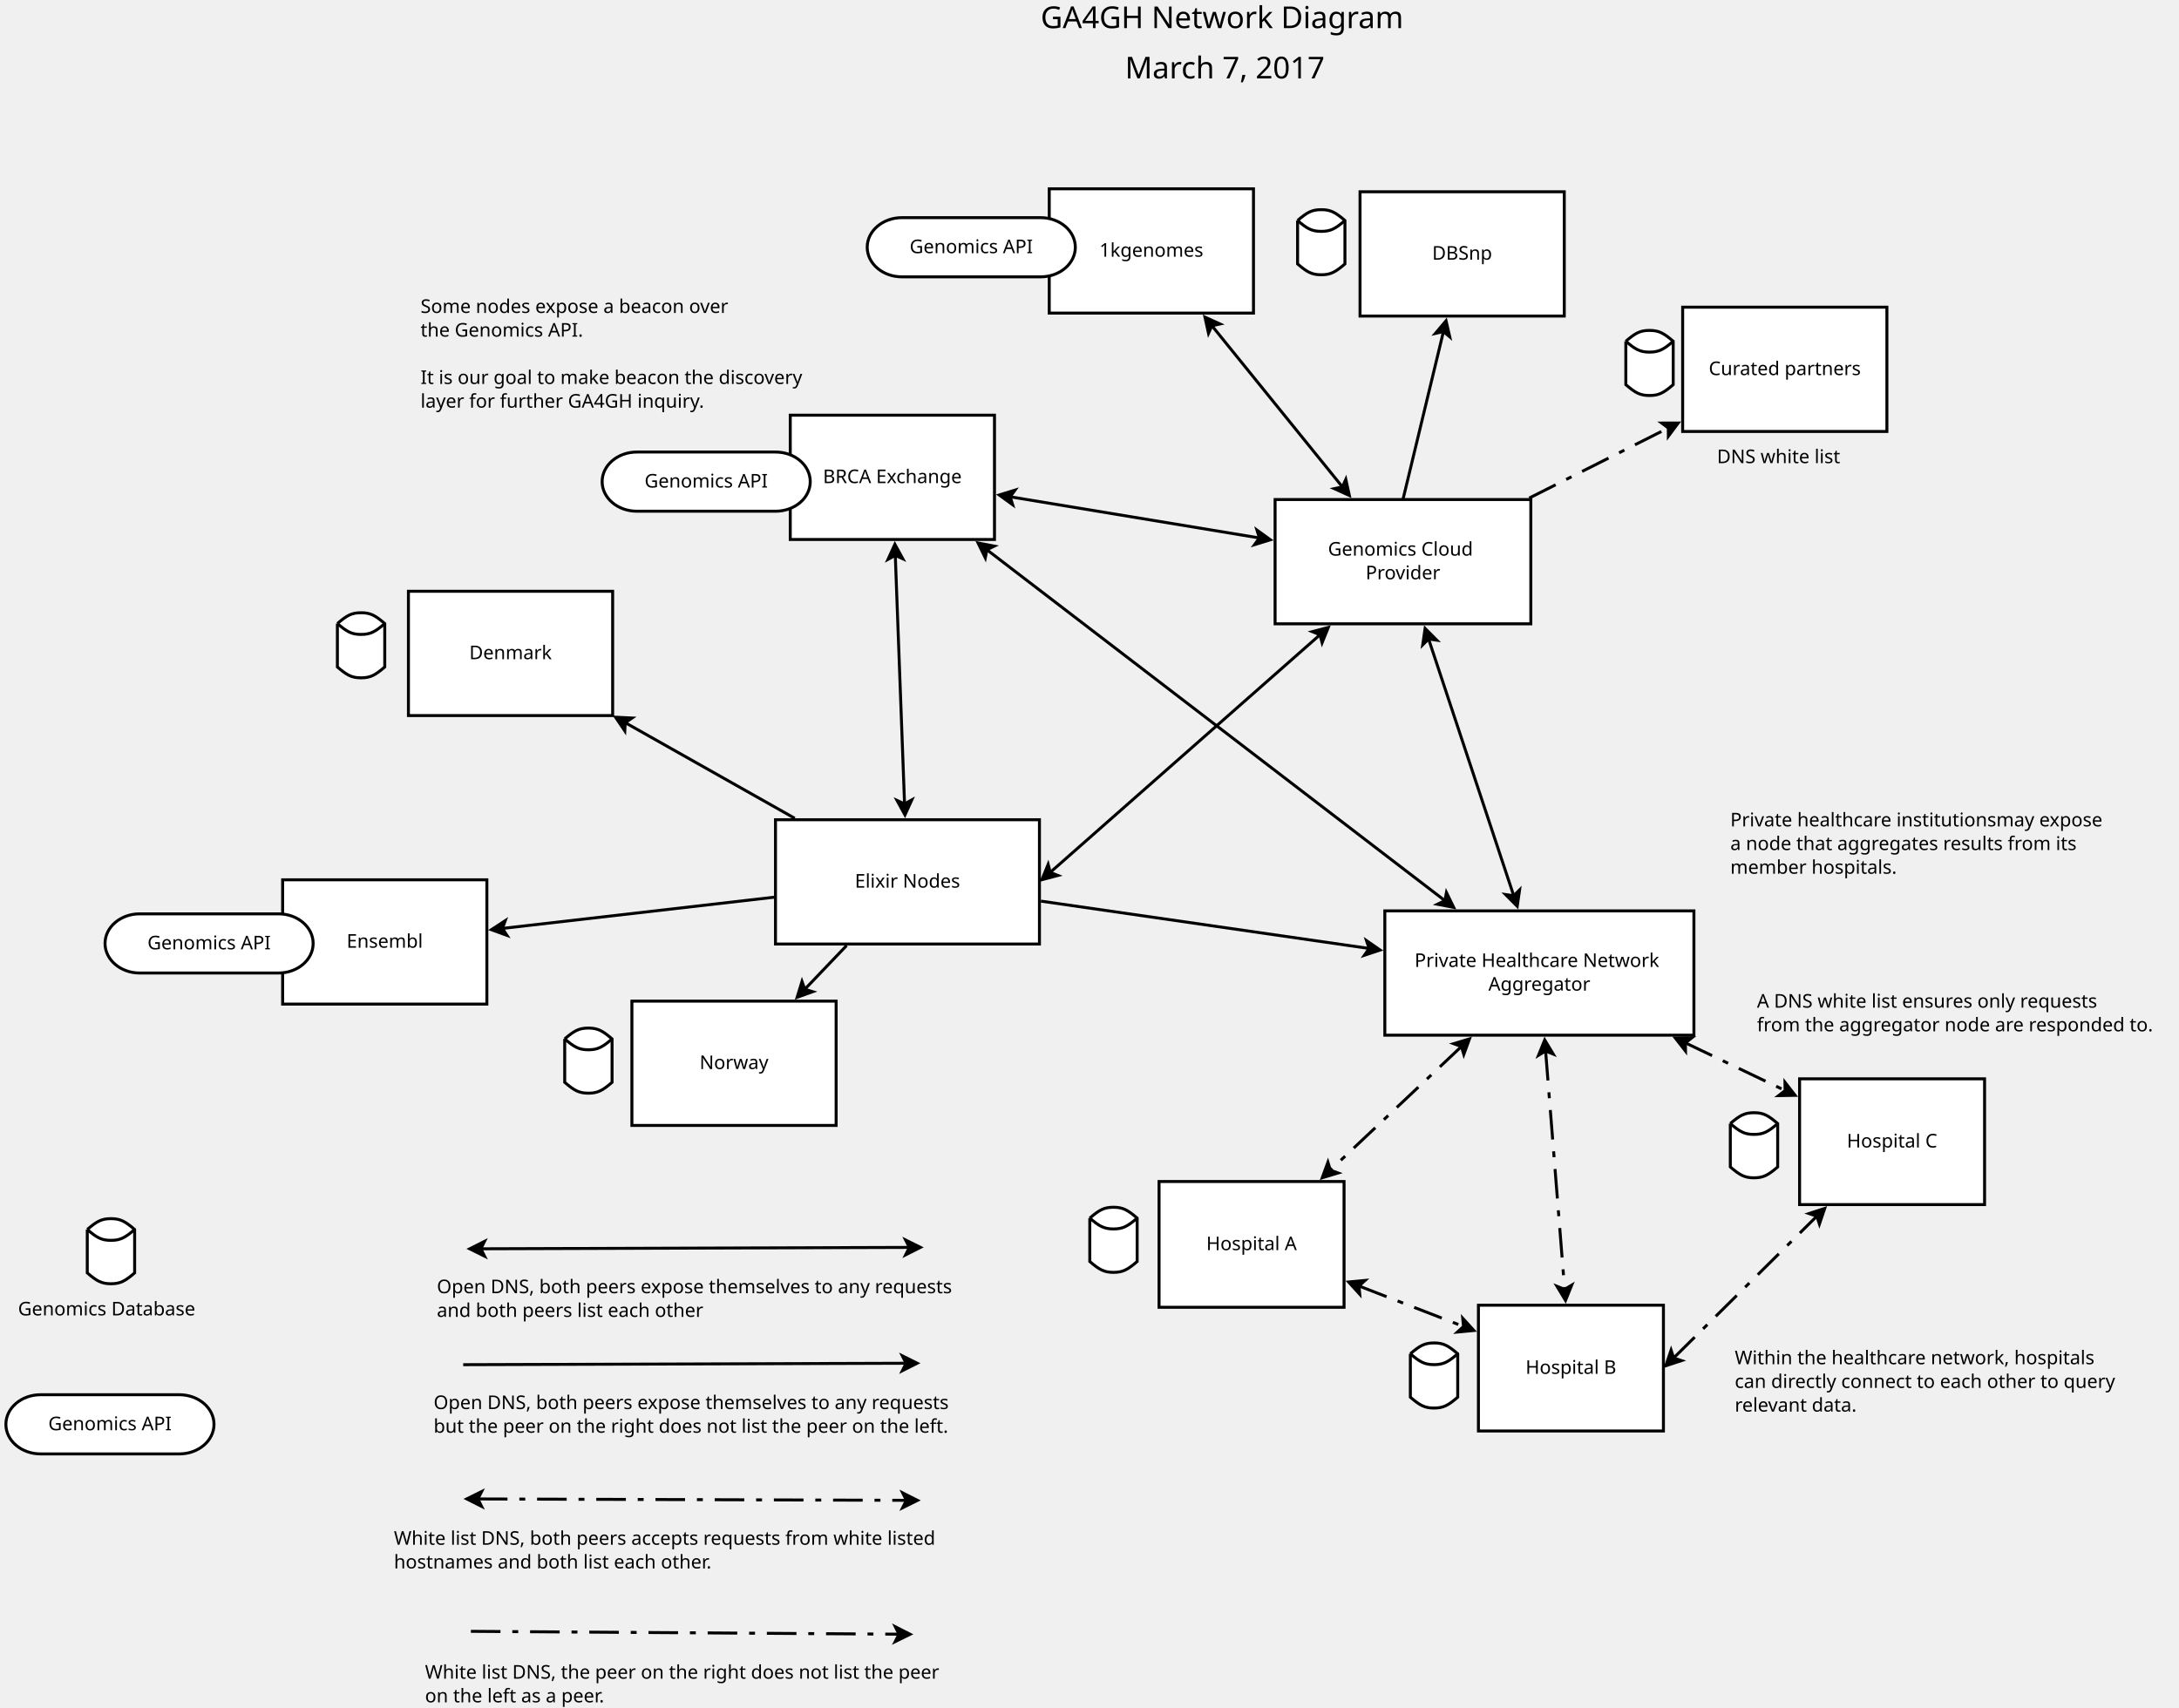
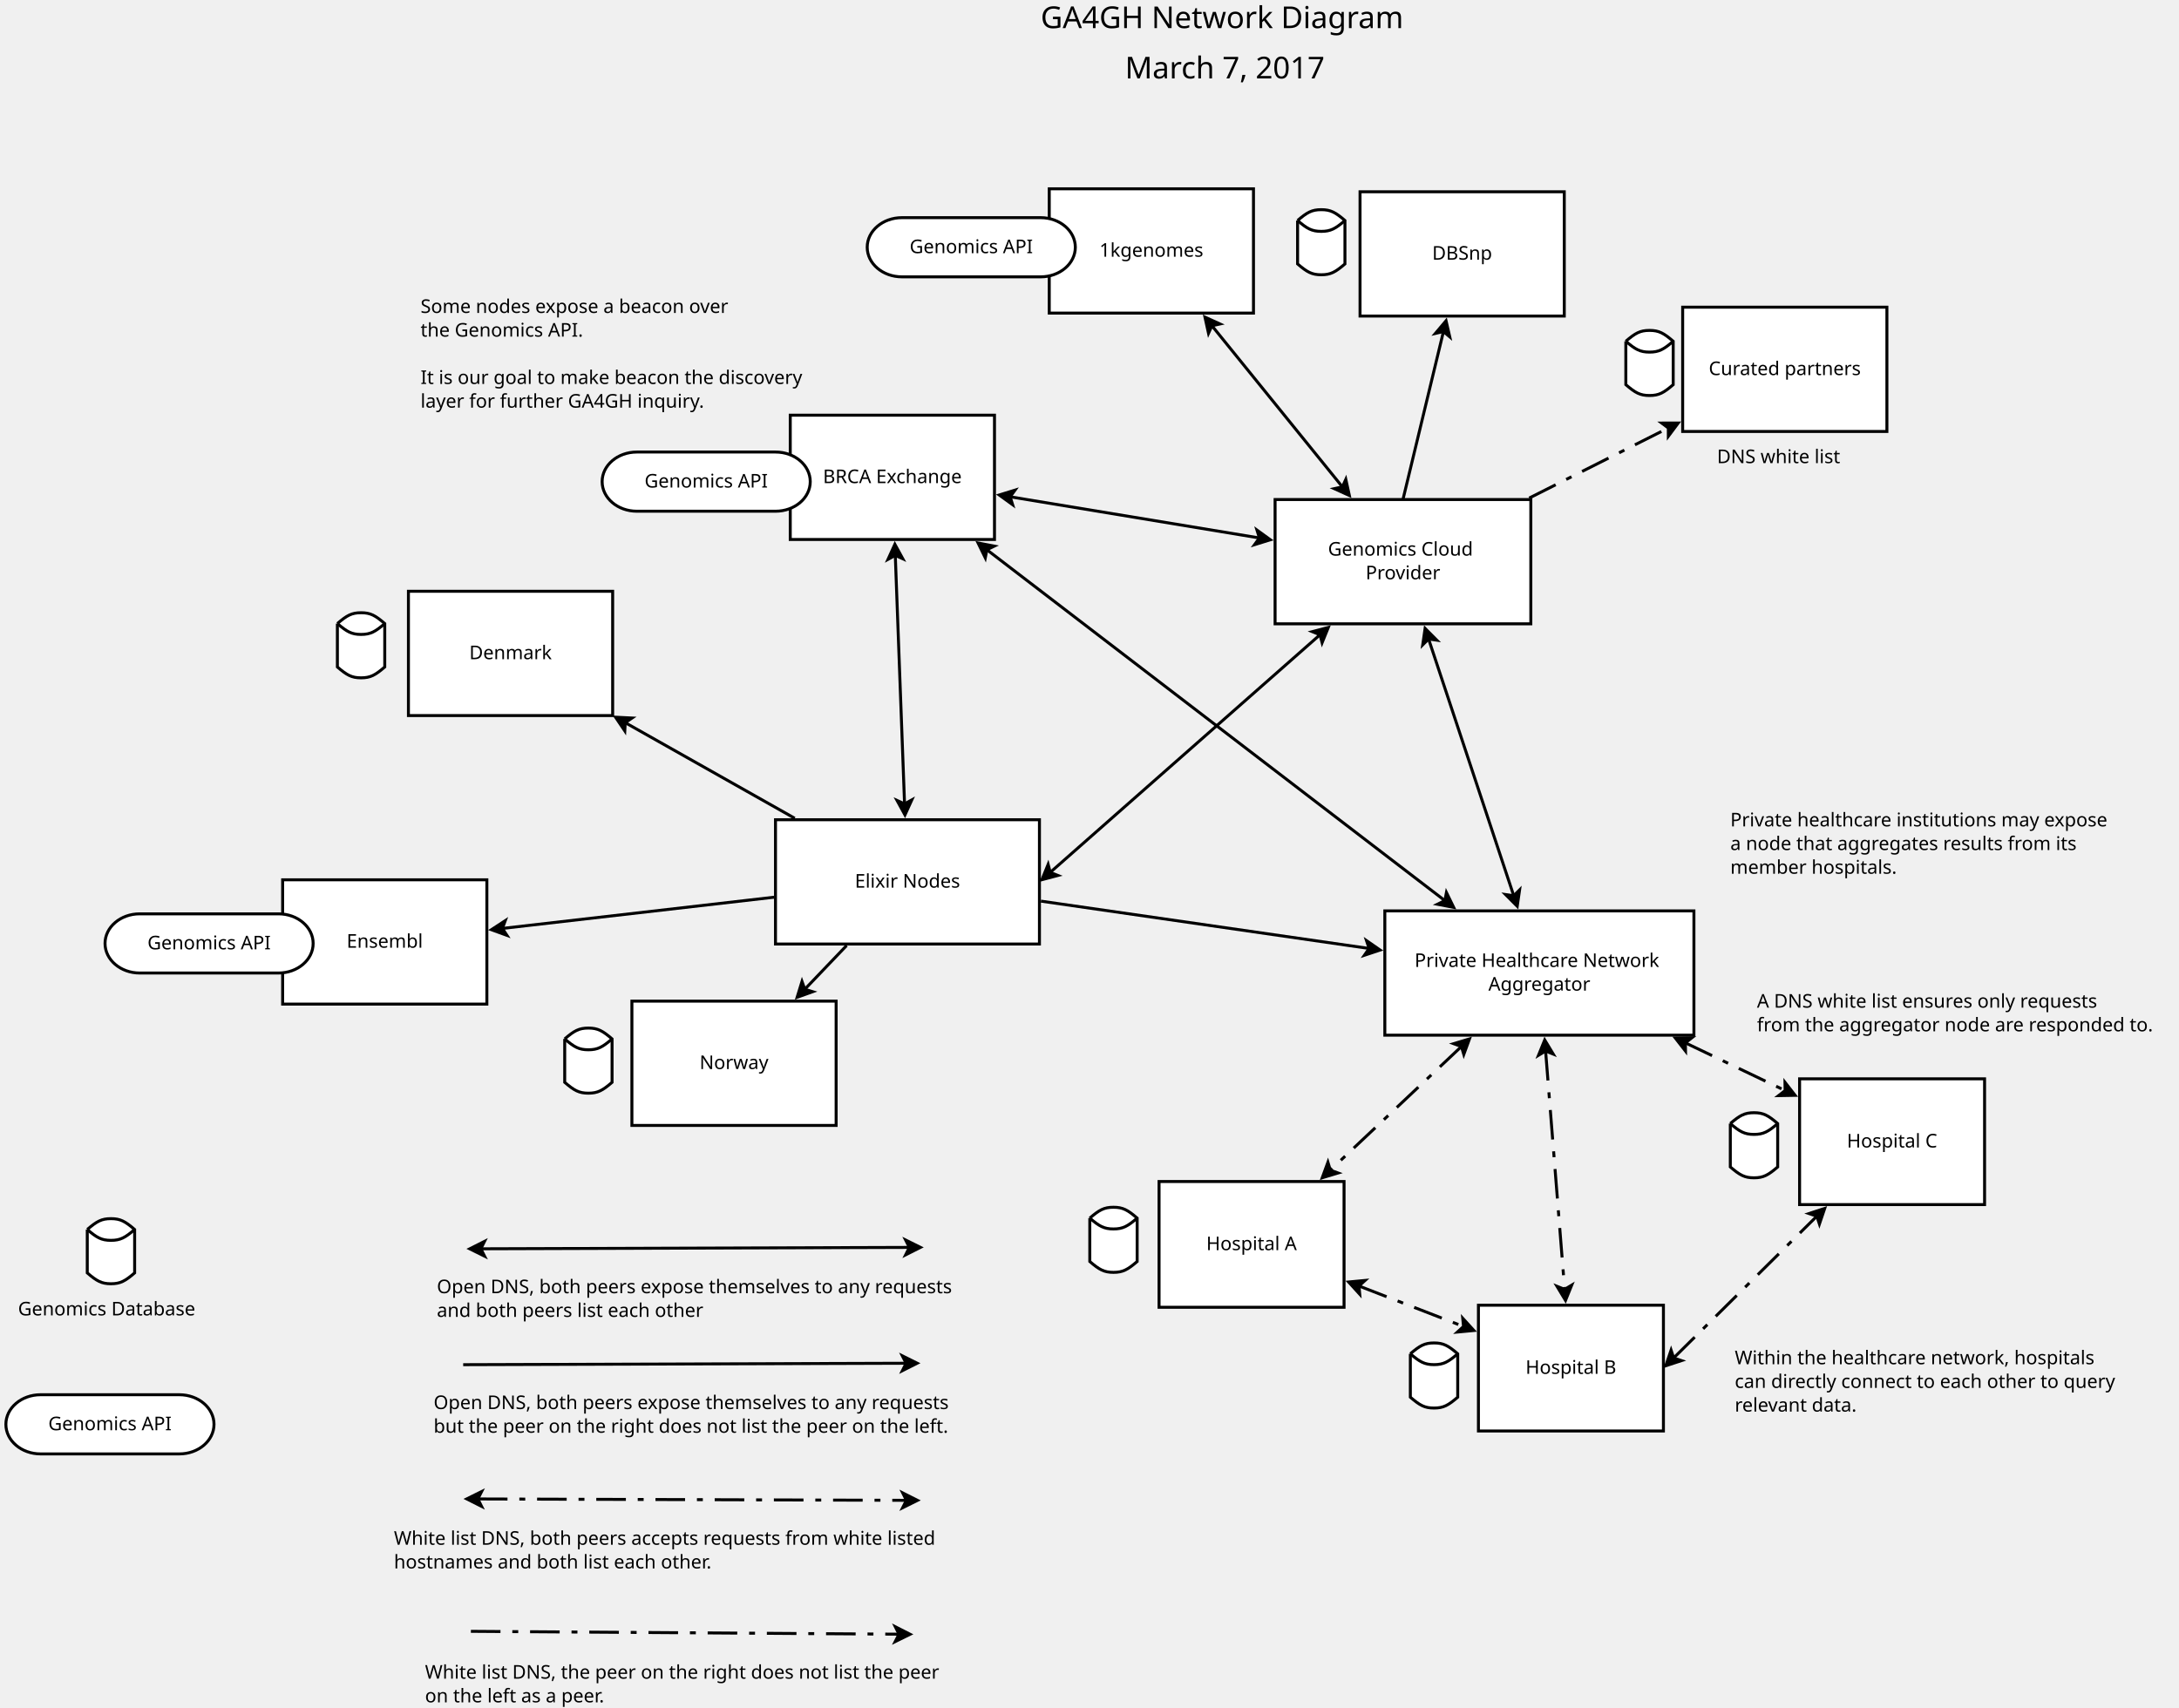
<svg xmlns="http://www.w3.org/2000/svg" width="74cm" height="58cm" viewBox="-141 -72 1468 1154">
  <g>
    <rect style="fill: #ffffff" x="380.826" y="482" width="178.35" height="84" />
    <rect style="fill: none; fill-opacity:0; stroke-width: 2; stroke: #000000" x="380.826" y="482" width="178.35" height="84" />
    <text font-size="12.8" style="fill: #000000;text-anchor:middle;font-family:sans-serif;font-style:normal;font-weight:normal" x="470.001" y="527.9">
      <tspan x="470.001" y="527.9">Elixir Nodes</tspan>
    </text>
  </g>
  <g>
    <rect style="fill: #ffffff" x="718.4" y="265.6" width="172.8" height="84" />
    <rect style="fill: none; fill-opacity:0; stroke-width: 2; stroke: #000000" x="718.4" y="265.6" width="172.8" height="84" />
    <text font-size="12.8" style="fill: #000000;text-anchor:middle;font-family:sans-serif;font-style:normal;font-weight:normal" x="804.8" y="303.5">
      <tspan x="804.8" y="303.5">Genomics Cloud</tspan>
      <tspan x="804.8" y="319.5">Provider</tspan>
    </text>
  </g>
  <g>
    <rect style="fill: #ffffff" x="390.8" y="208.6" width="138" height="84" />
    <rect style="fill: none; fill-opacity:0; stroke-width: 2; stroke: #000000" x="390.8" y="208.6" width="138" height="84" />
    <text font-size="12.8" style="fill: #000000;text-anchor:middle;font-family:sans-serif;font-style:normal;font-weight:normal" x="459.8" y="254.5">
      <tspan x="459.8" y="254.5">BRCA Exchange</tspan>
    </text>
  </g>
  <g>
    <rect style="fill: #ffffff" x="565.8" y="55.6" width="138" height="84" />
    <rect style="fill: none; fill-opacity:0; stroke-width: 2; stroke: #000000" x="565.8" y="55.6" width="138" height="84" />
    <text font-size="12.8" style="fill: #000000;text-anchor:middle;font-family:sans-serif;font-style:normal;font-weight:normal" x="634.8" y="101.5">
      <tspan x="634.8" y="101.5">1kgenomes</tspan>
    </text>
  </g>
  <g>
    <rect style="fill: #ffffff" x="775.8" y="57.6" width="138" height="84" />
    <rect style="fill: none; fill-opacity:0; stroke-width: 2; stroke: #000000" x="775.8" y="57.6" width="138" height="84" />
    <text font-size="12.8" style="fill: #000000;text-anchor:middle;font-family:sans-serif;font-style:normal;font-weight:normal" x="844.8" y="103.5">
      <tspan x="844.8" y="103.5">DBSnp</tspan>
    </text>
  </g>
  <g>
    <rect style="fill: #ffffff" x="993.8" y="135.6" width="138" height="84" />
    <rect style="fill: none; fill-opacity:0; stroke-width: 2; stroke: #000000" x="993.8" y="135.6" width="138" height="84" />
    <text font-size="12.8" style="fill: #000000;text-anchor:middle;font-family:sans-serif;font-style:normal;font-weight:normal" x="1062.8" y="181.5">
      <tspan x="1062.8" y="181.5">Curated partners</tspan>
    </text>
  </g>
  <g>
    <line style="fill: none; fill-opacity:0; stroke-width: 2; stroke: #000000" x1="763.873" y1="257.043" x2="675.727" y2="148.157" />
    <polygon style="fill: #000000" points="768.592,262.873 758.414,258.246 763.873,257.043 766.186,251.954 " />
    <polygon style="fill: none; fill-opacity:0; stroke-width: 2; stroke: #000000" points="768.592,262.873 758.414,258.246 763.873,257.043 766.186,251.954 " />
    <polygon style="fill: #000000" points="671.008,142.327 681.186,146.954 675.727,148.157 673.414,153.246 " />
    <polygon style="fill: none; fill-opacity:0; stroke-width: 2; stroke: #000000" points="671.008,142.327 681.186,146.954 675.727,148.157 673.414,153.246 " />
  </g>
  <g>
    <line style="fill: none; fill-opacity:0; stroke-width: 2; stroke: #000000" x1="804.8" y1="265.6" x2="832.155" y2="152.075" />
    <polygon style="fill: #000000" points="833.912,144.783 836.431,155.677 832.155,152.075 826.709,153.334 " />
    <polygon style="fill: none; fill-opacity:0; stroke-width: 2; stroke: #000000" points="833.912,144.783 836.431,155.677 832.155,152.075 826.709,153.334 " />
  </g>
  <g>
    <line style="fill: none; fill-opacity:0; stroke-width: 2; stroke-dasharray: 20 8 4 8; stroke: #000000" x1="890.118" y1="264.61" x2="984.11" y2="217.25" />
    <polygon style="fill: #000000" points="990.807,213.875 984.127,222.84 984.11,217.25 979.627,213.91 " />
    <polygon style="fill: none; fill-opacity:0; stroke-width: 2; stroke: #000000" points="990.807,213.875 984.127,222.84 984.11,217.25 979.627,213.91 " />
  </g>
  <g>
    <line style="fill: none; fill-opacity:0; stroke-width: 2; stroke: #000000" x1="566.481" y1="517.564" x2="748.742" y2="356.989" />
    <polygon style="fill: #000000" points="560.854,522.522 565.052,512.16 566.481,517.564 571.662,519.663 " />
    <polygon style="fill: none; fill-opacity:0; stroke-width: 2; stroke: #000000" points="560.854,522.522 565.052,512.16 566.481,517.564 571.662,519.663 " />
    <polygon style="fill: #000000" points="754.369,352.031 750.171,362.393 748.742,356.989 743.561,354.89 " />
    <polygon style="fill: none; fill-opacity:0; stroke-width: 2; stroke: #000000" points="754.369,352.031 750.171,362.393 748.742,356.989 743.561,354.89 " />
  </g>
  <g>
    <line style="fill: none; fill-opacity:0; stroke-width: 2; stroke: #000000" x1="539.41" y1="263.753" x2="707.797" y2="291.573" />
    <polygon style="fill: #000000" points="532.011,262.53 542.692,259.227 539.41,263.753 541.062,269.094 " />
    <polygon style="fill: none; fill-opacity:0; stroke-width: 2; stroke: #000000" points="532.011,262.53 542.692,259.227 539.41,263.753 541.062,269.094 " />
    <polygon style="fill: #000000" points="715.196,292.796 704.515,296.099 707.797,291.573 706.145,286.233 " />
    <polygon style="fill: none; fill-opacity:0; stroke-width: 2; stroke: #000000" points="715.196,292.796 704.515,296.099 707.797,291.573 706.145,286.233 " />
  </g>
  <text font-size="12.8" style="fill: #000000;text-anchor:start;font-family:sans-serif;font-style:normal;font-weight:normal" x="1017" y="241">
    <tspan x="1017" y="241">DNS white list</tspan>
  </text>
  <g>
    <rect style="fill: #ffffff" x="132.8" y="327.6" width="138" height="84" />
    <rect style="fill: none; fill-opacity:0; stroke-width: 2; stroke: #000000" x="132.8" y="327.6" width="138" height="84" />
    <text font-size="12.8" style="fill: #000000;text-anchor:middle;font-family:sans-serif;font-style:normal;font-weight:normal" x="201.8" y="373.5">
      <tspan x="201.8" y="373.5">Denmark</tspan>
    </text>
  </g>
  <g>
    <rect style="fill: #ffffff" x="47.8" y="522.6" width="138" height="84" />
    <rect style="fill: none; fill-opacity:0; stroke-width: 2; stroke: #000000" x="47.8" y="522.6" width="138" height="84" />
    <text font-size="12.8" style="fill: #000000;text-anchor:middle;font-family:sans-serif;font-style:normal;font-weight:normal" x="116.8" y="568.5">
      <tspan x="116.8" y="568.5">Ensembl</tspan>
    </text>
  </g>
  <text font-size="12.8" style="fill: #000000;text-anchor:start;font-family:sans-serif;font-style:normal;font-weight:normal" x="470.001" y="524">
    <tspan x="470.001" y="524" />
  </text>
  <g>
    <rect style="fill: #ffffff" x="283.8" y="604.6" width="138" height="84" />
    <rect style="fill: none; fill-opacity:0; stroke-width: 2; stroke: #000000" x="283.8" y="604.6" width="138" height="84" />
    <text font-size="12.8" style="fill: #000000;text-anchor:middle;font-family:sans-serif;font-style:normal;font-weight:normal" x="352.8" y="650.5">
      <tspan x="352.8" y="650.5">Norway</tspan>
    </text>
  </g>
  <g>
    <line style="fill: none; fill-opacity:0; stroke-width: 2; stroke: #000000" x1="279.279" y1="416.385" x2="393.817" y2="481.013" />
    <polygon style="fill: #000000" points="272.747,412.699 283.914,413.258 279.279,416.385 279,421.968 " />
    <polygon style="fill: none; fill-opacity:0; stroke-width: 2; stroke: #000000" points="272.747,412.699 283.914,413.258 279.279,416.385 279,421.968 " />
  </g>
  <g>
    <line style="fill: none; fill-opacity:0; stroke-width: 2; stroke: #000000" x1="196.319" y1="555.459" x2="379.836" y2="534.364" />
    <polygon style="fill: #000000" points="188.868,556.316 198.232,550.207 196.319,555.459 199.374,560.141 " />
    <polygon style="fill: none; fill-opacity:0; stroke-width: 2; stroke: #000000" points="188.868,556.316 198.232,550.207 196.319,555.459 199.374,560.141 " />
  </g>
  <g>
    <line style="fill: none; fill-opacity:0; stroke-width: 2; stroke: #000000" x1="400.631" y1="596.566" x2="428.898" y2="566.997" />
    <polygon style="fill: #000000" points="395.448,601.987 398.744,591.303 400.631,596.566 405.973,598.213 " />
    <polygon style="fill: none; fill-opacity:0; stroke-width: 2; stroke: #000000" points="395.448,601.987 398.744,591.303 400.631,596.566 405.973,598.213 " />
  </g>
  <g>
    <rect style="fill: #ffffff" x="792.55" y="543.6" width="208.85" height="84" />
    <rect style="fill: none; fill-opacity:0; stroke-width: 2; stroke: #000000" x="792.55" y="543.6" width="208.85" height="84" />
    <text font-size="12.8" style="fill: #000000;text-anchor:middle;font-family:sans-serif;font-style:normal;font-weight:normal" x="896.975" y="581.5">
      <tspan x="896.975" y="581.5">Private Healthcare Network</tspan>
      <tspan x="896.975" y="597.5">Aggregator</tspan>
    </text>
  </g>
  <g>
    <line style="fill: none; fill-opacity:0; stroke-width: 2; stroke: #000000" x1="560.177" y1="537.01" x2="781.924" y2="569.002" />
    <polygon style="fill: #000000" points="789.347,570.072 778.736,573.593 781.924,569.002 780.164,563.696 " />
    <polygon style="fill: none; fill-opacity:0; stroke-width: 2; stroke: #000000" points="789.347,570.072 778.736,573.593 781.924,569.002 780.164,563.696 " />
  </g>
  <g>
    <rect style="fill: #ffffff" x="640" y="726.5" width="125" height="85" />
    <rect style="fill: none; fill-opacity:0; stroke-width: 2; stroke: #000000" x="640" y="726.5" width="125" height="85" />
    <text font-size="12.8" style="fill: #000000;text-anchor:middle;font-family:sans-serif;font-style:normal;font-weight:normal" x="702.5" y="772.9">
      <tspan x="702.5" y="772.9">Hospital A</tspan>
    </text>
  </g>
  <g>
    <rect style="fill: #ffffff" x="855.8" y="810.1" width="125" height="85" />
    <rect style="fill: none; fill-opacity:0; stroke-width: 2; stroke: #000000" x="855.8" y="810.1" width="125" height="85" />
    <text font-size="12.8" style="fill: #000000;text-anchor:middle;font-family:sans-serif;font-style:normal;font-weight:normal" x="918.3" y="856.5">
      <tspan x="918.3" y="856.5">Hospital B</tspan>
    </text>
  </g>
  <g>
    <rect style="fill: #ffffff" x="1072.8" y="657.1" width="125" height="85" />
    <rect style="fill: none; fill-opacity:0; stroke-width: 2; stroke: #000000" x="1072.8" y="657.1" width="125" height="85" />
    <text font-size="12.8" style="fill: #000000;text-anchor:middle;font-family:sans-serif;font-style:normal;font-weight:normal" x="1135.3" y="703.5">
      <tspan x="1135.3" y="703.5">Hospital C</tspan>
    </text>
  </g>
  <g>
    <line style="fill: none; fill-opacity:0; stroke-width: 2; stroke-dasharray: 20 8 4 8; stroke: #000000" x1="844.3" y1="635.275" x2="755.715" y2="718.815" />
    <polygon style="fill: #000000" points="849.756,630.13 845.912,640.628 844.3,635.275 839.051,633.353 " />
    <polygon style="fill: none; fill-opacity:0; stroke-width: 2; stroke: #000000" points="849.756,630.13 845.912,640.628 844.3,635.275 839.051,633.353 " />
    <polygon style="fill: #000000" points="750.259,723.961 754.104,713.463 755.715,718.815 760.964,720.738 " />
    <polygon style="fill: none; fill-opacity:0; stroke-width: 2; stroke: #000000" points="750.259,723.961 754.104,713.463 755.715,718.815 760.964,720.738 " />
  </g>
  <g>
    <line style="fill: none; fill-opacity:0; stroke-width: 2; stroke-dasharray: 20 8 4 8; stroke: #000000" x1="901.184" y1="638.303" x2="914.051" y2="799.4" />
    <polygon style="fill: #000000" points="900.587,630.827 906.368,640.397 901.184,638.303 896.399,641.193 " />
    <polygon style="fill: none; fill-opacity:0; stroke-width: 2; stroke: #000000" points="900.587,630.827 906.368,640.397 901.184,638.303 896.399,641.193 " />
    <polygon style="fill: #000000" points="914.648,806.876 908.868,797.306 914.051,799.4 918.836,796.51 " />
    <polygon style="fill: none; fill-opacity:0; stroke-width: 2; stroke: #000000" points="914.648,806.876 908.868,797.306 914.051,799.4 918.836,796.51 " />
  </g>
  <g>
    <line style="fill: none; fill-opacity:0; stroke-width: 2; stroke-dasharray: 20 8 4 8; stroke: #000000" x1="995.624" y1="632.788" x2="1063.02" y2="665.027" />
    <polygon style="fill: #000000" points="988.859,629.551 1000.04,629.356 995.624,632.788 995.722,638.377 " />
    <polygon style="fill: none; fill-opacity:0; stroke-width: 2; stroke: #000000" points="988.859,629.551 1000.04,629.356 995.624,632.788 995.722,638.377 " />
    <polygon style="fill: #000000" points="1069.79,668.263 1058.61,668.459 1063.02,665.027 1062.93,659.438 " />
    <polygon style="fill: none; fill-opacity:0; stroke-width: 2; stroke: #000000" points="1069.79,668.263 1058.61,668.459 1063.02,665.027 1062.93,659.438 " />
  </g>
  <g>
    <line style="fill: none; fill-opacity:0; stroke-width: 2; stroke-dasharray: 20 8 4 8; stroke: #000000" x1="775.078" y1="797.116" x2="845.722" y2="824.484" />
    <polygon style="fill: #000000" points="768.084,794.407 779.215,793.357 775.078,797.116 775.603,802.682 " />
    <polygon style="fill: none; fill-opacity:0; stroke-width: 2; stroke: #000000" points="768.084,794.407 779.215,793.357 775.078,797.116 775.603,802.682 " />
    <polygon style="fill: #000000" points="852.716,827.193 841.585,828.243 845.722,824.484 845.197,818.918 " />
    <polygon style="fill: none; fill-opacity:0; stroke-width: 2; stroke: #000000" points="852.716,827.193 841.585,828.243 845.722,824.484 845.197,818.918 " />
  </g>
  <g>
    <line style="fill: none; fill-opacity:0; stroke-width: 2; stroke-dasharray: 20 8 4 8; stroke: #000000" x1="987.718" y1="845.749" x2="1084.46" y2="749.949" />
    <polygon style="fill: #000000" points="982.389,851.027 985.976,840.437 987.718,845.749 993.013,847.543 " />
    <polygon style="fill: none; fill-opacity:0; stroke-width: 2; stroke: #000000" points="982.389,851.027 985.976,840.437 987.718,845.749 993.013,847.543 " />
    <polygon style="fill: #000000" points="1089.79,744.672 1086.2,755.261 1084.46,749.949 1079.16,748.155 " />
    <polygon style="fill: none; fill-opacity:0; stroke-width: 2; stroke: #000000" points="1089.79,744.672 1086.2,755.261 1084.46,749.949 1079.16,748.155 " />
  </g>
  <text font-size="12.8" style="fill: #000000;text-anchor:start;font-family:sans-serif;font-style:normal;font-weight:normal" x="1026" y="486.5">
-     <tspan x="1026" y="486.5">Private healthcare institutionsmay expose</tspan>
+     <tspan x="1026" y="486.5">Private healthcare institutions may expose</tspan>
    <tspan x="1026" y="502.5">a node that aggregates results from its</tspan>
    <tspan x="1026" y="518.5">member hospitals.</tspan>
  </text>
  <text font-size="12.8" style="fill: #000000;text-anchor:start;font-family:sans-serif;font-style:normal;font-weight:normal" x="1029" y="850">
    <tspan x="1029" y="850">Within the healthcare network, hospitals</tspan>
    <tspan x="1029" y="866">can directly connect to each other to query</tspan>
    <tspan x="1029" y="882">relevant data.</tspan>
  </text>
  <text font-size="12.8" style="fill: #000000;text-anchor:start;font-family:sans-serif;font-style:normal;font-weight:normal" x="1044" y="609">
    <tspan x="1044" y="609">A DNS white list ensures only requests</tspan>
    <tspan x="1044" y="625">from the aggregator node are responded to.</tspan>
  </text>
  <g>
    <line style="fill: none; fill-opacity:0; stroke-width: 2; stroke: #000000" x1="181.736" y1="771.968" x2="471.264" y2="771.032" />
    <polygon style="fill: #000000" points="174.236,771.993 184.22,766.96 181.736,771.968 184.252,776.96 " />
    <polygon style="fill: none; fill-opacity:0; stroke-width: 2; stroke: #000000" points="174.236,771.993 184.22,766.96 181.736,771.968 184.252,776.96 " />
    <polygon style="fill: #000000" points="478.764,771.007 468.78,776.04 471.264,771.032 468.748,766.04 " />
    <polygon style="fill: none; fill-opacity:0; stroke-width: 2; stroke: #000000" points="478.764,771.007 468.78,776.04 471.264,771.032 468.748,766.04 " />
  </g>
  <text font-size="12.8" style="fill: #000000;text-anchor:start;font-family:sans-serif;font-style:normal;font-weight:normal" x="152" y="802">
    <tspan x="152" y="802">Open DNS, both peers expose themselves to any requests</tspan>
    <tspan x="152" y="818">and both peers list each other</tspan>
  </text>
  <g>
    <line style="fill: none; fill-opacity:0; stroke-width: 2; stroke-dasharray: 20 8 4 8; stroke: #000000" x1="179.736" y1="941.032" x2="469.264" y2="941.968" />
    <polygon style="fill: #000000" points="172.236,941.007 182.252,936.04 179.736,941.032 182.22,946.04 " />
    <polygon style="fill: none; fill-opacity:0; stroke-width: 2; stroke: #000000" points="172.236,941.007 182.252,936.04 179.736,941.032 182.22,946.04 " />
    <polygon style="fill: #000000" points="476.764,941.993 466.748,946.96 469.264,941.968 466.78,936.96 " />
    <polygon style="fill: none; fill-opacity:0; stroke-width: 2; stroke: #000000" points="476.764,941.993 466.748,946.96 469.264,941.968 466.78,936.96 " />
  </g>
  <text font-size="12.8" style="fill: #000000;text-anchor:start;font-family:sans-serif;font-style:normal;font-weight:normal" x="123" y="972">
    <tspan x="123" y="972">White list DNS, both peers accepts requests from white listed</tspan>
    <tspan x="123" y="988">hostnames and both list each other.</tspan>
  </text>
  <text font-size="20.422" style="fill: #000000;text-anchor:start;font-family:sans-serif;font-style:normal;font-weight:normal" x="560" y="-53">
    <tspan x="560" y="-53">GA4GH Network Diagram</tspan>
  </text>
  <text font-size="20.422" style="fill: #000000;text-anchor:start;font-family:sans-serif;font-style:normal;font-weight:normal" x="617" y="-19">
    <tspan x="617" y="-19">March 7, 2017</tspan>
  </text>
  <g>
    <path style="fill: #ffffff" d="M 84.8 349.433 C 91.2,343.933 94.4,342.1 100.8,342.1 C 107.2,342.1 110.4,343.933 116.8,349.433 L 116.8,378.767 C 110.4,384.267 107.2,386.1 100.8,386.1 C 94.4,386.1 91.2,384.267 84.8,378.767 L 84.8,349.433z" />
    <path style="fill: none; fill-opacity:0; stroke-width: 2; stroke: #000000" d="M 84.8 349.433 C 91.2,343.933 94.4,342.1 100.8,342.1 C 107.2,342.1 110.4,343.933 116.8,349.433 L 116.8,378.767 C 110.4,384.267 107.2,386.1 100.8,386.1 C 94.4,386.1 91.2,384.267 84.8,378.767 L 84.8,349.433" />
    <path style="fill: none; fill-opacity:0; stroke-width: 2; stroke: #000000" d="M 84.8 349.433 C 91.2,354.933 94.4,356.767 100.8,356.767 C 107.2,356.767 110.4,354.933 116.8,349.433" />
    <text font-size="12.8" style="fill: #000000;text-anchor:middle;font-family:sans-serif;font-style:normal;font-weight:normal" x="100.8" y="371.767">
      <tspan x="100.8" y="371.767" />
    </text>
  </g>
  <g>
    <path style="fill: #ffffff" d="M 238.4 630.133 C 244.8,624.633 248,622.8 254.4,622.8 C 260.8,622.8 264,624.633 270.4,630.133 L 270.4,659.467 C 264,664.967 260.8,666.8 254.4,666.8 C 248,666.8 244.8,664.967 238.4,659.467 L 238.4,630.133z" />
    <path style="fill: none; fill-opacity:0; stroke-width: 2; stroke: #000000" d="M 238.4 630.133 C 244.8,624.633 248,622.8 254.4,622.8 C 260.8,622.8 264,624.633 270.4,630.133 L 270.4,659.467 C 264,664.967 260.8,666.8 254.4,666.8 C 248,666.8 244.8,664.967 238.4,659.467 L 238.4,630.133" />
    <path style="fill: none; fill-opacity:0; stroke-width: 2; stroke: #000000" d="M 238.4 630.133 C 244.8,635.633 248,637.467 254.4,637.467 C 260.8,637.467 264,635.633 270.4,630.133" />
    <text font-size="12.8" style="fill: #000000;text-anchor:middle;font-family:sans-serif;font-style:normal;font-weight:normal" x="254.4" y="652.467">
      <tspan x="254.4" y="652.467" />
    </text>
  </g>
  <g>
    <path style="fill: #ffffff" d="M 593.2 751.233 C 599.6,745.733 602.8,743.9 609.2,743.9 C 615.6,743.9 618.8,745.733 625.2,751.233 L 625.2,780.567 C 618.8,786.067 615.6,787.9 609.2,787.9 C 602.8,787.9 599.6,786.067 593.2,780.567 L 593.2,751.233z" />
    <path style="fill: none; fill-opacity:0; stroke-width: 2; stroke: #000000" d="M 593.2 751.233 C 599.6,745.733 602.8,743.9 609.2,743.9 C 615.6,743.9 618.8,745.733 625.2,751.233 L 625.2,780.567 C 618.8,786.067 615.6,787.9 609.2,787.9 C 602.8,787.9 599.6,786.067 593.2,780.567 L 593.2,751.233" />
    <path style="fill: none; fill-opacity:0; stroke-width: 2; stroke: #000000" d="M 593.2 751.233 C 599.6,756.733 602.8,758.567 609.2,758.567 C 615.6,758.567 618.8,756.733 625.2,751.233" />
    <text font-size="12.8" style="fill: #000000;text-anchor:middle;font-family:sans-serif;font-style:normal;font-weight:normal" x="609.2" y="773.567">
      <tspan x="609.2" y="773.567" />
    </text>
  </g>
  <g>
    <path style="fill: #ffffff" d="M 1026 687.333 C 1032.4,681.833 1035.6,680 1042,680 C 1048.4,680 1051.6,681.833 1058,687.333 L 1058,716.667 C 1051.6,722.167 1048.4,724 1042,724 C 1035.6,724 1032.4,722.167 1026,716.667 L 1026,687.333z" />
    <path style="fill: none; fill-opacity:0; stroke-width: 2; stroke: #000000" d="M 1026 687.333 C 1032.4,681.833 1035.6,680 1042,680 C 1048.4,680 1051.6,681.833 1058,687.333 L 1058,716.667 C 1051.6,722.167 1048.4,724 1042,724 C 1035.6,724 1032.4,722.167 1026,716.667 L 1026,687.333" />
    <path style="fill: none; fill-opacity:0; stroke-width: 2; stroke: #000000" d="M 1026 687.333 C 1032.4,692.833 1035.6,694.667 1042,694.667 C 1048.4,694.667 1051.6,692.833 1058,687.333" />
    <text font-size="12.8" style="fill: #000000;text-anchor:middle;font-family:sans-serif;font-style:normal;font-weight:normal" x="1042" y="709.667">
      <tspan x="1042" y="709.667" />
    </text>
  </g>
  <g>
    <path style="fill: #ffffff" d="M 809.8 842.933 C 816.2,837.433 819.4,835.6 825.8,835.6 C 832.2,835.6 835.4,837.433 841.8,842.933 L 841.8,872.267 C 835.4,877.767 832.2,879.6 825.8,879.6 C 819.4,879.6 816.2,877.767 809.8,872.267 L 809.8,842.933z" />
    <path style="fill: none; fill-opacity:0; stroke-width: 2; stroke: #000000" d="M 809.8 842.933 C 816.2,837.433 819.4,835.6 825.8,835.6 C 832.2,835.6 835.4,837.433 841.8,842.933 L 841.8,872.267 C 835.4,877.767 832.2,879.6 825.8,879.6 C 819.4,879.6 816.2,877.767 809.8,872.267 L 809.8,842.933" />
    <path style="fill: none; fill-opacity:0; stroke-width: 2; stroke: #000000" d="M 809.8 842.933 C 816.2,848.433 819.4,850.267 825.8,850.267 C 832.2,850.267 835.4,848.433 841.8,842.933" />
    <text font-size="12.8" style="fill: #000000;text-anchor:middle;font-family:sans-serif;font-style:normal;font-weight:normal" x="825.8" y="865.267">
      <tspan x="825.8" y="865.267" />
    </text>
  </g>
  <g>
    <path style="fill: #ffffff" d="M 733.6 77.033 C 740,71.533 743.2,69.7 749.6,69.7 C 756,69.7 759.2,71.533 765.6,77.033 L 765.6,106.367 C 759.2,111.867 756,113.7 749.6,113.7 C 743.2,113.7 740,111.867 733.6,106.367 L 733.6,77.033z" />
    <path style="fill: none; fill-opacity:0; stroke-width: 2; stroke: #000000" d="M 733.6 77.033 C 740,71.533 743.2,69.7 749.6,69.7 C 756,69.7 759.2,71.533 765.6,77.033 L 765.6,106.367 C 759.2,111.867 756,113.7 749.6,113.7 C 743.2,113.7 740,111.867 733.6,106.367 L 733.6,77.033" />
    <path style="fill: none; fill-opacity:0; stroke-width: 2; stroke: #000000" d="M 733.6 77.033 C 740,82.533 743.2,84.367 749.6,84.367 C 756,84.367 759.2,82.533 765.6,77.033" />
    <text font-size="12.8" style="fill: #000000;text-anchor:middle;font-family:sans-serif;font-style:normal;font-weight:normal" x="749.6" y="99.367">
      <tspan x="749.6" y="99.367" />
    </text>
  </g>
  <g>
    <path style="fill: #ffffff" d="M 955.4 158.633 C 961.8,153.133 965,151.3 971.4,151.3 C 977.8,151.3 981,153.133 987.4,158.633 L 987.4,187.967 C 981,193.467 977.8,195.3 971.4,195.3 C 965,195.3 961.8,193.467 955.4,187.967 L 955.4,158.633z" />
    <path style="fill: none; fill-opacity:0; stroke-width: 2; stroke: #000000" d="M 955.4 158.633 C 961.8,153.133 965,151.3 971.4,151.3 C 977.8,151.3 981,153.133 987.4,158.633 L 987.4,187.967 C 981,193.467 977.8,195.3 971.4,195.3 C 965,195.3 961.8,193.467 955.4,187.967 L 955.4,158.633" />
    <path style="fill: none; fill-opacity:0; stroke-width: 2; stroke: #000000" d="M 955.4 158.633 C 961.8,164.133 965,165.967 971.4,165.967 C 977.8,165.967 981,164.133 987.4,158.633" />
    <text font-size="12.8" style="fill: #000000;text-anchor:middle;font-family:sans-serif;font-style:normal;font-weight:normal" x="971.4" y="180.967">
      <tspan x="971.4" y="180.967" />
    </text>
  </g>
  <g>
    <path style="fill: #ffffff" d="M 287.125 233.5 L 380.875,233.5 C 393.82,233.5 404.313,242.454 404.313,253.5 C 404.313,264.546 393.82,273.5 380.875,273.5 L 287.125,273.5 C 274.181,273.5 263.688,264.546 263.688,253.5 C 263.688,242.454 274.181,233.5 287.125,233.5z" />
    <path style="fill: none; fill-opacity:0; stroke-width: 2; stroke: #000000" d="M 287.125 233.5 L 380.875,233.5 C 393.82,233.5 404.313,242.454 404.313,253.5 C 404.313,264.546 393.82,273.5 380.875,273.5 L 287.125,273.5 C 274.181,273.5 263.688,264.546 263.688,253.5 C 263.688,242.454 274.181,233.5 287.125,233.5" />
    <text font-size="12.8" style="fill: #000000;text-anchor:middle;font-family:sans-serif;font-style:normal;font-weight:normal" x="334" y="257.5">
      <tspan x="334" y="257.5">Genomics API</tspan>
    </text>
  </g>
  <g>
    <path style="fill: #ffffff" d="M 466.238 75.1 L 559.987,75.1 C 572.932,75.1 583.425,84.054 583.425,95.1 C 583.425,106.146 572.932,115.1 559.987,115.1 L 466.238,115.1 C 453.293,115.1 442.8,106.146 442.8,95.1 C 442.8,84.054 453.293,75.1 466.238,75.1z" />
    <path style="fill: none; fill-opacity:0; stroke-width: 2; stroke: #000000" d="M 466.238 75.1 L 559.987,75.1 C 572.932,75.1 583.425,84.054 583.425,95.1 C 583.425,106.146 572.932,115.1 559.987,115.1 L 466.238,115.1 C 453.293,115.1 442.8,106.146 442.8,95.1 C 442.8,84.054 453.293,75.1 466.238,75.1" />
    <text font-size="12.8" style="fill: #000000;text-anchor:middle;font-family:sans-serif;font-style:normal;font-weight:normal" x="513.112" y="99.1">
      <tspan x="513.112" y="99.1">Genomics API</tspan>
    </text>
  </g>
  <text font-size="12.8" style="fill: #000000;text-anchor:start;font-family:sans-serif;font-style:normal;font-weight:normal" x="141" y="139.5">
    <tspan x="141" y="139.5">Some nodes expose a beacon over</tspan>
    <tspan x="141" y="155.5">the Genomics API.</tspan>
    <tspan x="141" y="171.5" />
    <tspan x="141" y="187.5">It is our goal to make beacon the discovery</tspan>
    <tspan x="141" y="203.5">layer for further GA4GH inquiry.</tspan>
  </text>
  <text font-size="12.8" style="fill: #000000;text-anchor:start;font-family:sans-serif;font-style:normal;font-weight:normal" x="352.8" y="646.6">
    <tspan x="352.8" y="646.6" />
  </text>
  <g>
    <path style="fill: #ffffff" d="M -48.763 545.6 L 44.987,545.6 C 57.932,545.6 68.425,554.554 68.425,565.6 C 68.425,576.646 57.932,585.6 44.987,585.6 L -48.763,585.6 C -61.707,585.6 -72.2,576.646 -72.2,565.6 C -72.2,554.554 -61.707,545.6 -48.763,545.6z" />
    <path style="fill: none; fill-opacity:0; stroke-width: 2; stroke: #000000" d="M -48.763 545.6 L 44.987,545.6 C 57.932,545.6 68.425,554.554 68.425,565.6 C 68.425,576.646 57.932,585.6 44.987,585.6 L -48.763,585.6 C -61.707,585.6 -72.2,576.646 -72.2,565.6 C -72.2,554.554 -61.707,545.6 -48.763,545.6" />
    <text font-size="12.8" style="fill: #000000;text-anchor:middle;font-family:sans-serif;font-style:normal;font-weight:normal" x="-1.887" y="569.6">
      <tspan x="-1.887" y="569.6">Genomics API</tspan>
    </text>
  </g>
  <g>
    <line style="fill: none; fill-opacity:0; stroke-width: 2; stroke: #000000" x1="461.768" y1="303.332" x2="468.033" y2="471.268" />
    <polygon style="fill: #000000" points="461.488,295.837 466.857,305.644 461.768,303.332 456.864,306.016 " />
    <polygon style="fill: none; fill-opacity:0; stroke-width: 2; stroke: #000000" points="461.488,295.837 466.857,305.644 461.768,303.332 456.864,306.016 " />
    <polygon style="fill: #000000" points="468.313,478.763 462.944,468.956 468.033,471.268 472.937,468.584 " />
    <polygon style="fill: none; fill-opacity:0; stroke-width: 2; stroke: #000000" points="468.313,478.763 462.944,468.956 468.033,471.268 472.937,468.584 " />
  </g>
  <g>
    <line style="fill: none; fill-opacity:0; stroke-width: 2; stroke: #000000" x1="523.649" y1="299.527" x2="833.126" y2="536.673" />
    <polygon style="fill: #000000" points="517.696,294.965 528.675,297.078 523.649,299.527 522.592,305.016 " />
    <polygon style="fill: none; fill-opacity:0; stroke-width: 2; stroke: #000000" points="517.696,294.965 528.675,297.078 523.649,299.527 522.592,305.016 " />
    <polygon style="fill: #000000" points="839.079,541.235 828.1,539.122 833.126,536.673 834.183,531.184 " />
    <polygon style="fill: none; fill-opacity:0; stroke-width: 2; stroke: #000000" points="839.079,541.235 828.1,539.122 833.126,536.673 834.183,531.184 " />
  </g>
  <g>
    <line style="fill: none; fill-opacity:0; stroke-width: 2; stroke: #000000" x1="879.652" y1="533.354" x2="822.123" y2="359.846" />
    <polygon style="fill: #000000" points="882.012,540.473 874.119,532.554 879.652,533.354 883.611,529.407 " />
    <polygon style="fill: none; fill-opacity:0; stroke-width: 2; stroke: #000000" points="882.012,540.473 874.119,532.554 879.652,533.354 883.611,529.407 " />
    <polygon style="fill: #000000" points="819.763,352.727 827.656,360.646 822.123,359.846 818.164,363.793 " />
    <polygon style="fill: none; fill-opacity:0; stroke-width: 2; stroke: #000000" points="819.763,352.727 827.656,360.646 822.123,359.846 818.164,363.793 " />
  </g>
  <g>
    <line style="fill: none; fill-opacity:0; stroke-width: 2; stroke: #000000" x1="169.8" y1="850.29" x2="469.064" y2="849.322" />
    <polygon style="fill: #000000" points="476.564,849.297 466.58,854.33 469.064,849.322 466.548,844.33 " />
    <polygon style="fill: none; fill-opacity:0; stroke-width: 2; stroke: #000000" points="476.564,849.297 466.58,854.33 469.064,849.322 466.548,844.33 " />
  </g>
  <text font-size="12.8" style="fill: #000000;text-anchor:start;font-family:sans-serif;font-style:normal;font-weight:normal" x="149.8" y="880.29">
    <tspan x="149.8" y="880.29">Open DNS, both peers expose themselves to any requests</tspan>
    <tspan x="149.8" y="896.29">but the peer on the right does not list the peer on the left.</tspan>
  </text>
  <g>
    <line style="fill: none; fill-opacity:0; stroke-width: 2; stroke-dasharray: 20 8 4 8; stroke: #000000" x1="175" y1="1030.5" x2="464.264" y2="1032.43" />
    <polygon style="fill: #000000" points="471.764,1032.49 461.731,1037.42 464.264,1032.43 461.798,1027.42 " />
    <polygon style="fill: none; fill-opacity:0; stroke-width: 2; stroke: #000000" points="471.764,1032.49 461.731,1037.42 464.264,1032.43 461.798,1027.42 " />
  </g>
  <text font-size="12.8" style="fill: #000000;text-anchor:start;font-family:sans-serif;font-style:normal;font-weight:normal" x="144" y="1062.5">
    <tspan x="144" y="1062.5">White list DNS, the peer on the right does not list the peer</tspan>
    <tspan x="144" y="1078.5">on the left as a peer. </tspan>
  </text>
  <g>
    <path style="fill: #ffffff" d="M -84.2 758.933 C -77.8,753.433 -74.6,751.6 -68.2,751.6 C -61.8,751.6 -58.6,753.433 -52.2,758.933 L -52.2,788.267 C -58.6,793.767 -61.8,795.6 -68.2,795.6 C -74.6,795.6 -77.8,793.767 -84.2,788.267 L -84.2,758.933z" />
    <path style="fill: none; fill-opacity:0; stroke-width: 2; stroke: #000000" d="M -84.2 758.933 C -77.8,753.433 -74.6,751.6 -68.2,751.6 C -61.8,751.6 -58.6,753.433 -52.2,758.933 L -52.2,788.267 C -58.6,793.767 -61.8,795.6 -68.2,795.6 C -74.6,795.6 -77.8,793.767 -84.2,788.267 L -84.2,758.933" />
    <path style="fill: none; fill-opacity:0; stroke-width: 2; stroke: #000000" d="M -84.2 758.933 C -77.8,764.433 -74.6,766.267 -68.2,766.267 C -61.8,766.267 -58.6,764.433 -52.2,758.933" />
    <text font-size="12.8" style="fill: #000000;text-anchor:middle;font-family:sans-serif;font-style:normal;font-weight:normal" x="-68.2" y="781.267">
      <tspan x="-68.2" y="781.267" />
    </text>
  </g>
  <text font-size="12.8" style="fill: #000000;text-anchor:start;font-family:sans-serif;font-style:normal;font-weight:normal" x="-131" y="817">
    <tspan x="-131" y="817">Genomics Database</tspan>
  </text>
  <g>
    <path style="fill: #ffffff" d="M -115.763 870.6 L -22.012,870.6 C -9.068,870.6 1.425,879.554 1.425,890.6 C 1.425,901.646 -9.068,910.6 -22.012,910.6 L -115.763,910.6 C -128.707,910.6 -139.2,901.646 -139.2,890.6 C -139.2,879.554 -128.707,870.6 -115.763,870.6z" />
    <path style="fill: none; fill-opacity:0; stroke-width: 2; stroke: #000000" d="M -115.763 870.6 L -22.012,870.6 C -9.068,870.6 1.425,879.554 1.425,890.6 C 1.425,901.646 -9.068,910.6 -22.012,910.6 L -115.763,910.6 C -128.707,910.6 -139.2,901.646 -139.2,890.6 C -139.2,879.554 -128.707,870.6 -115.763,870.6" />
    <text font-size="12.8" style="fill: #000000;text-anchor:middle;font-family:sans-serif;font-style:normal;font-weight:normal" x="-68.888" y="894.6">
      <tspan x="-68.888" y="894.6">Genomics API</tspan>
    </text>
  </g>
</svg>
